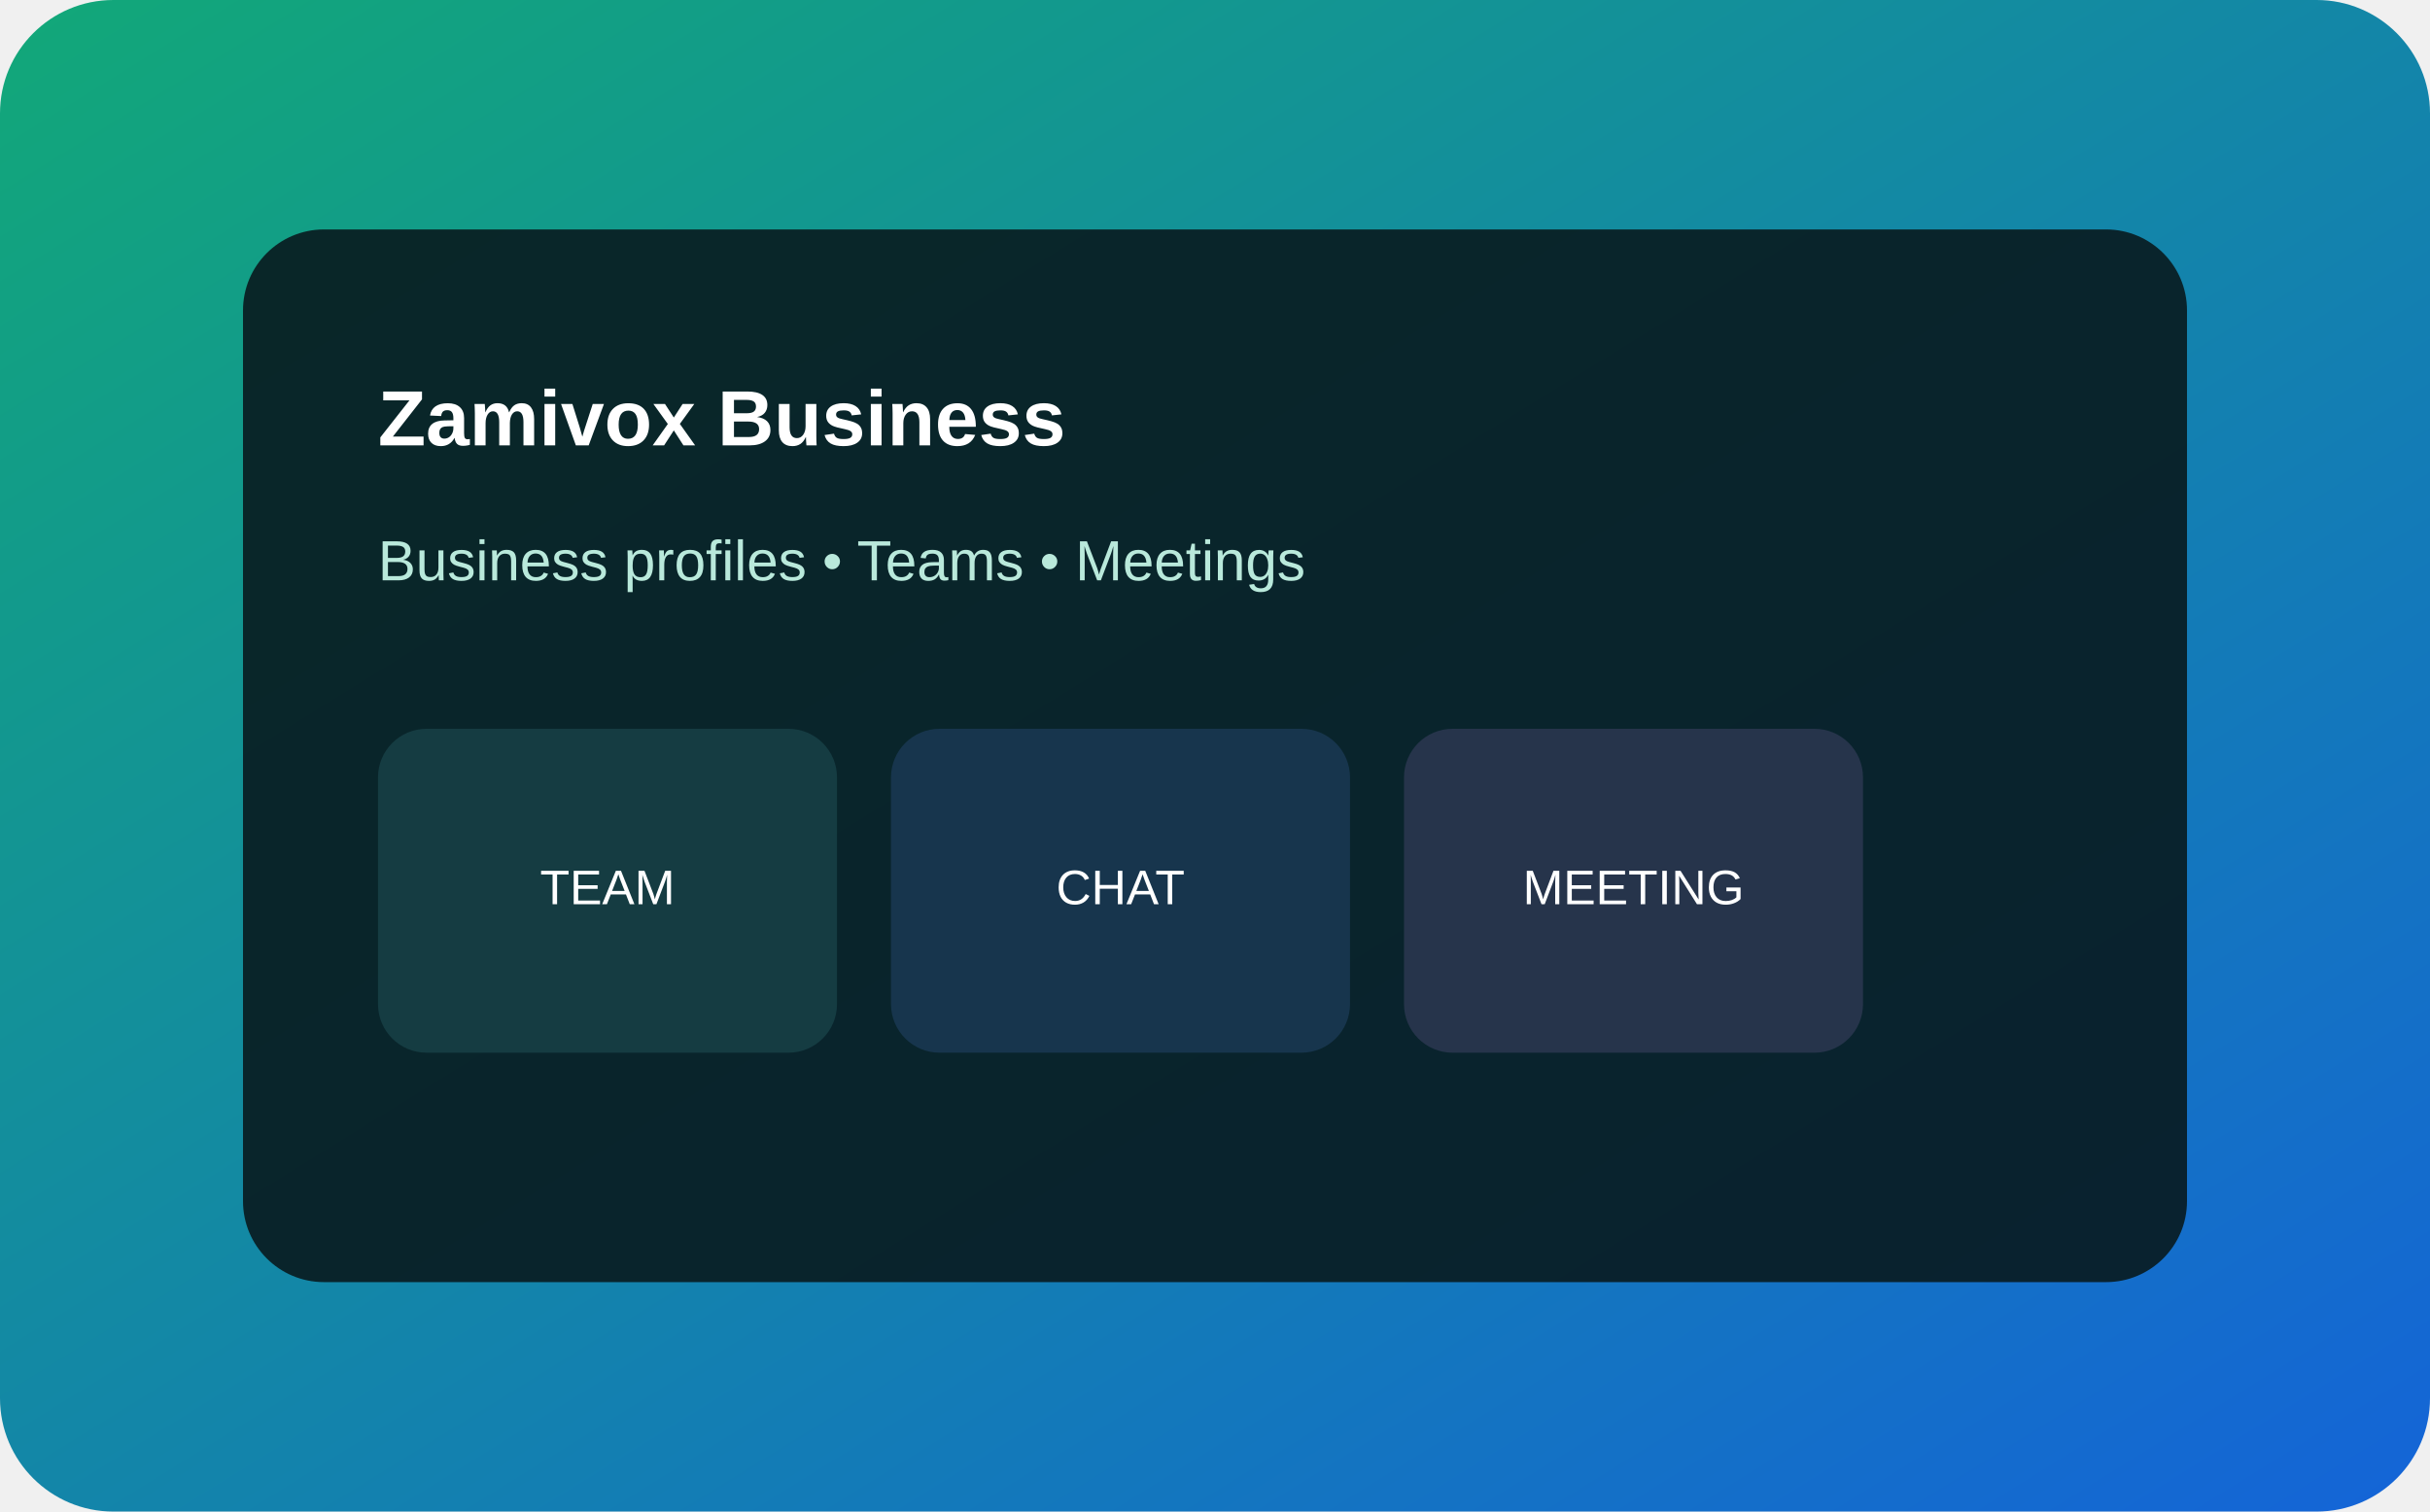
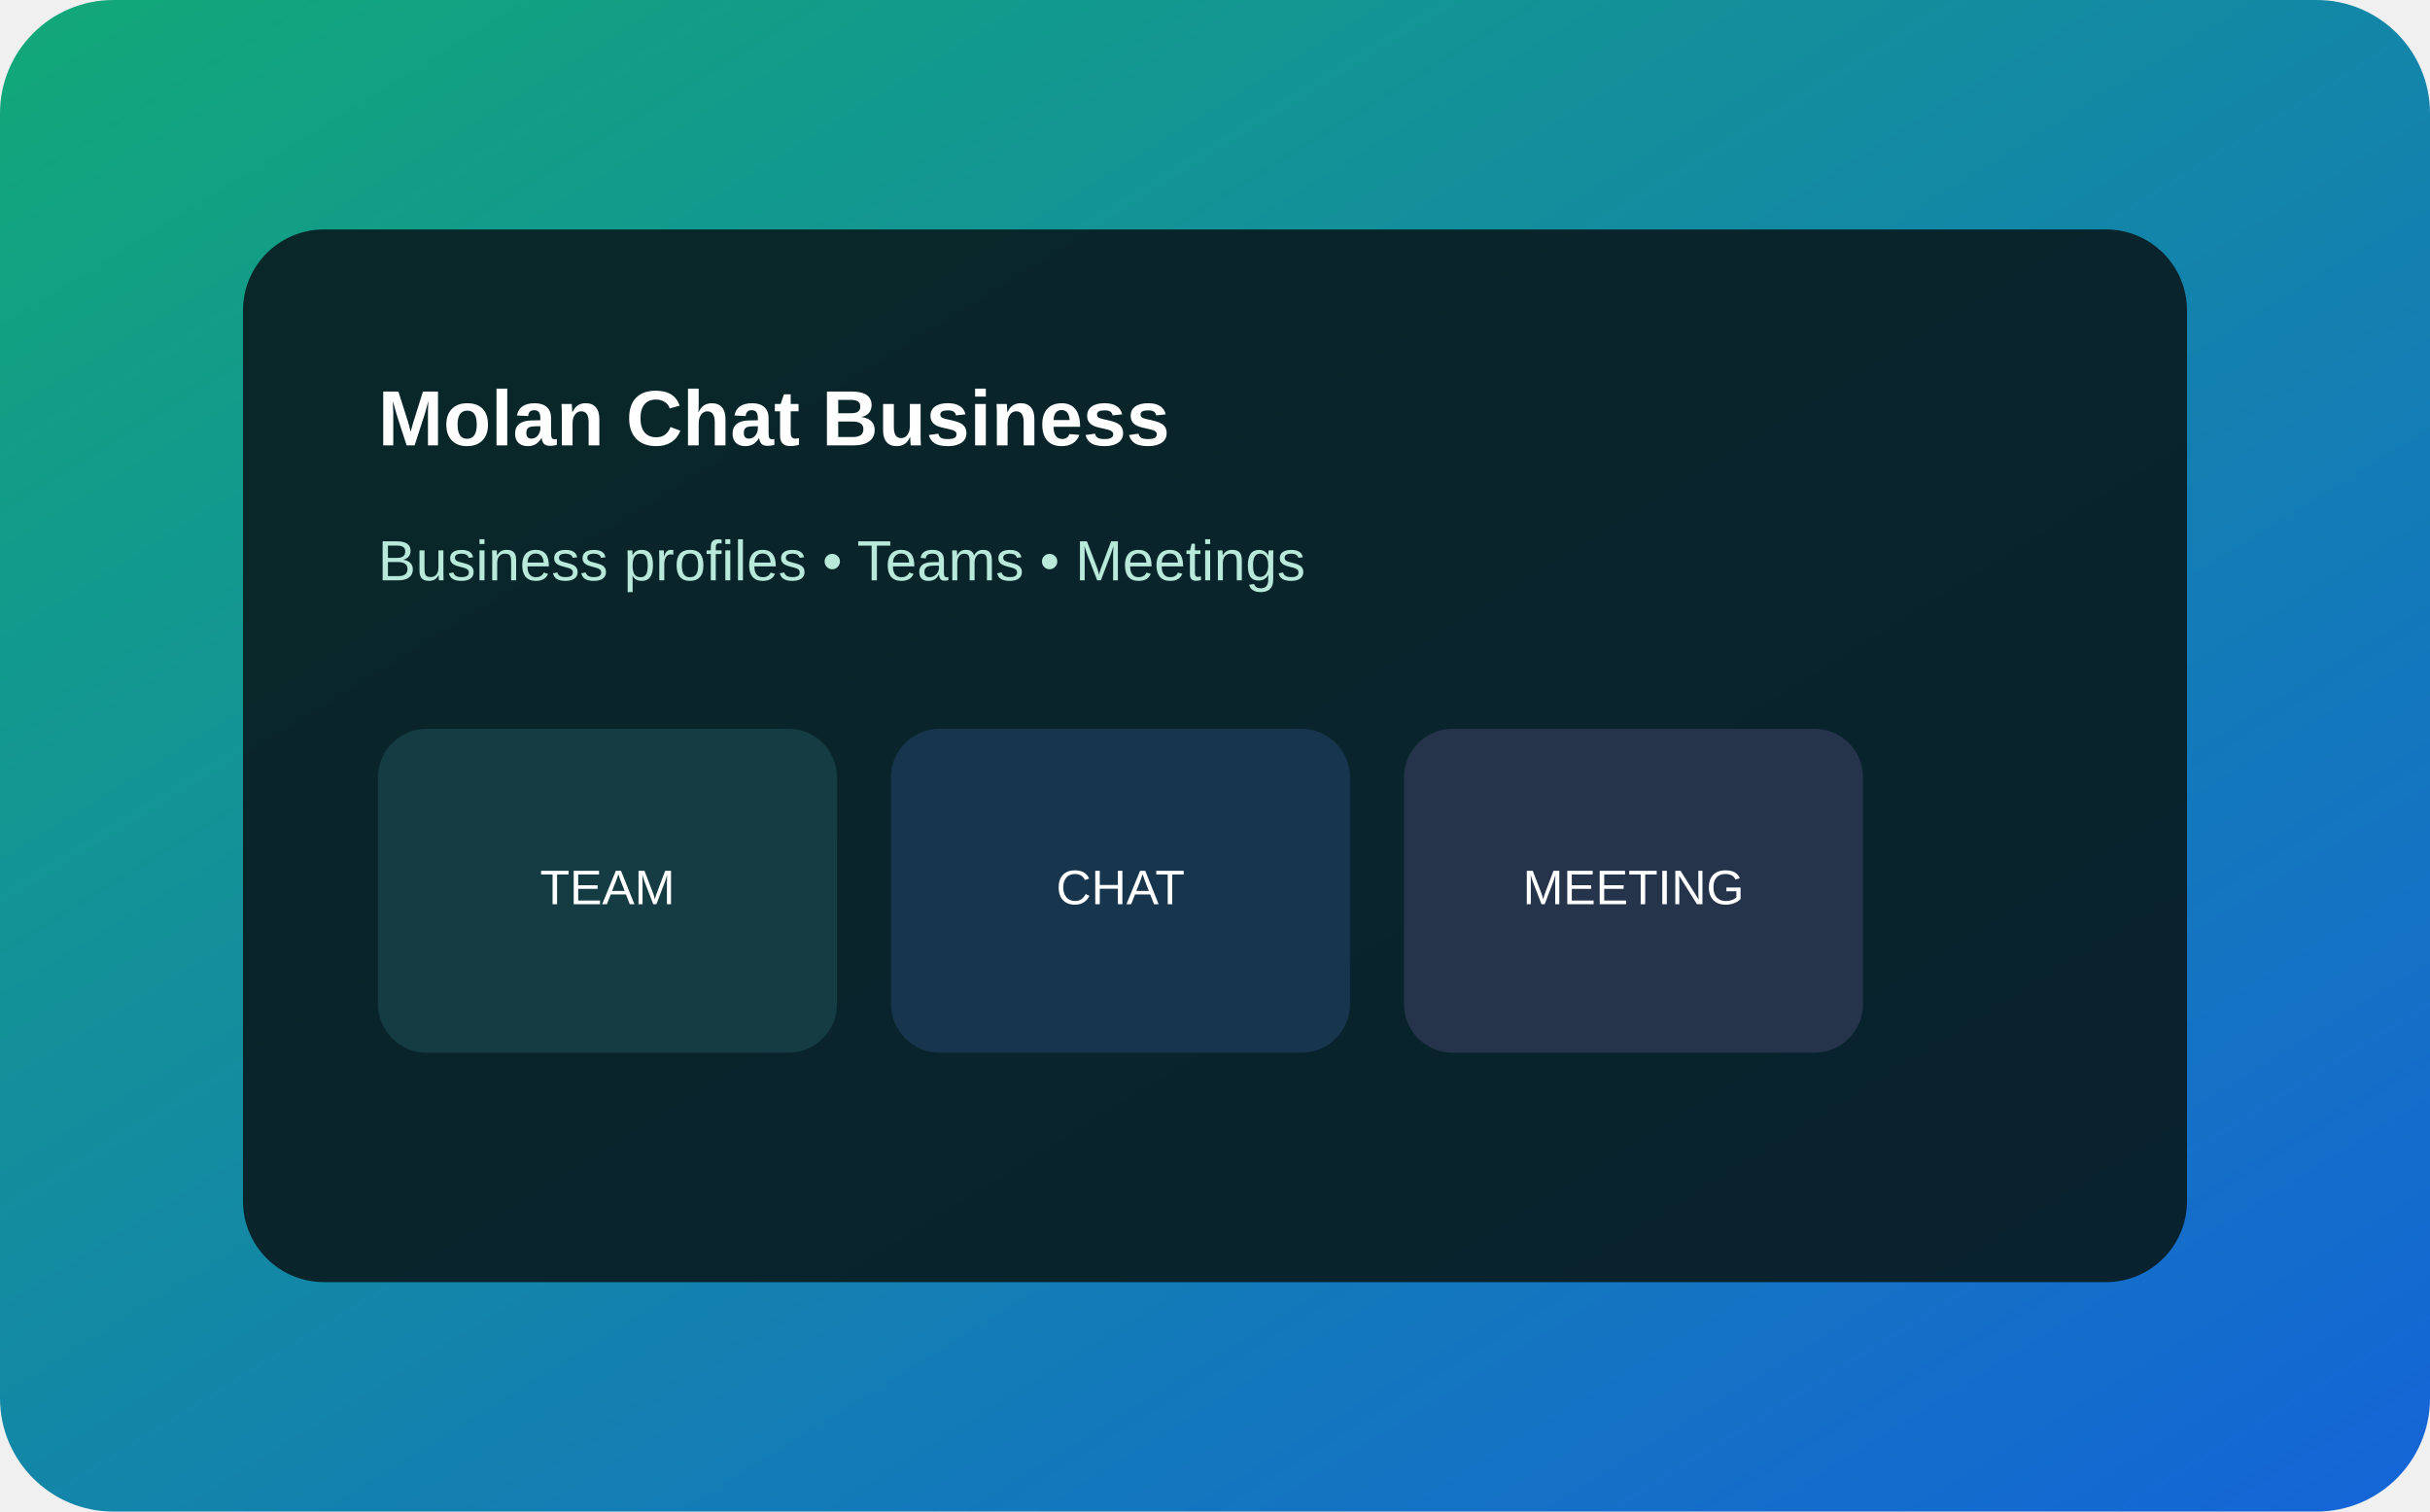
<svg xmlns="http://www.w3.org/2000/svg" viewBox="0 0 900 560">
  <defs>
    <linearGradient id="g" x1="0" y1="0" x2="1" y2="1">
      <stop offset="0" stop-color="#12a878" />
      <stop offset="1" stop-color="#1464d8" />
    </linearGradient>
  </defs>
  <rect width="900" height="560" rx="42" fill="url(#g)" />
  <rect x="90" y="85" width="720" height="390" rx="30" fill="#081a1e" opacity=".9" />
-   <text x="140" y="165" fill="#fff" font-family="Arial" font-size="29" font-weight="700">Zamivox Business</text>
+   <text x="140" y="165" fill="#fff" font-family="Arial" font-size="29" font-weight="700">Molan Chat Business</text>
  <text x="140" y="215" fill="#b9e9db" font-family="Arial" font-size="21">Business profiles • Teams • Meetings</text>
  <rect x="140" y="270" width="170" height="120" rx="18" fill="#153c42" />
  <rect x="330" y="270" width="170" height="120" rx="18" fill="#17354d" />
  <rect x="520" y="270" width="170" height="120" rx="18" fill="#26344b" />
  <text x="225" y="335" text-anchor="middle" fill="#fff" font-family="Arial" font-size="18">TEAM</text>
  <text x="415" y="335" text-anchor="middle" fill="#fff" font-family="Arial" font-size="18">CHAT</text>
  <text x="605" y="335" text-anchor="middle" fill="#fff" font-family="Arial" font-size="18">MEETING</text>
</svg>
